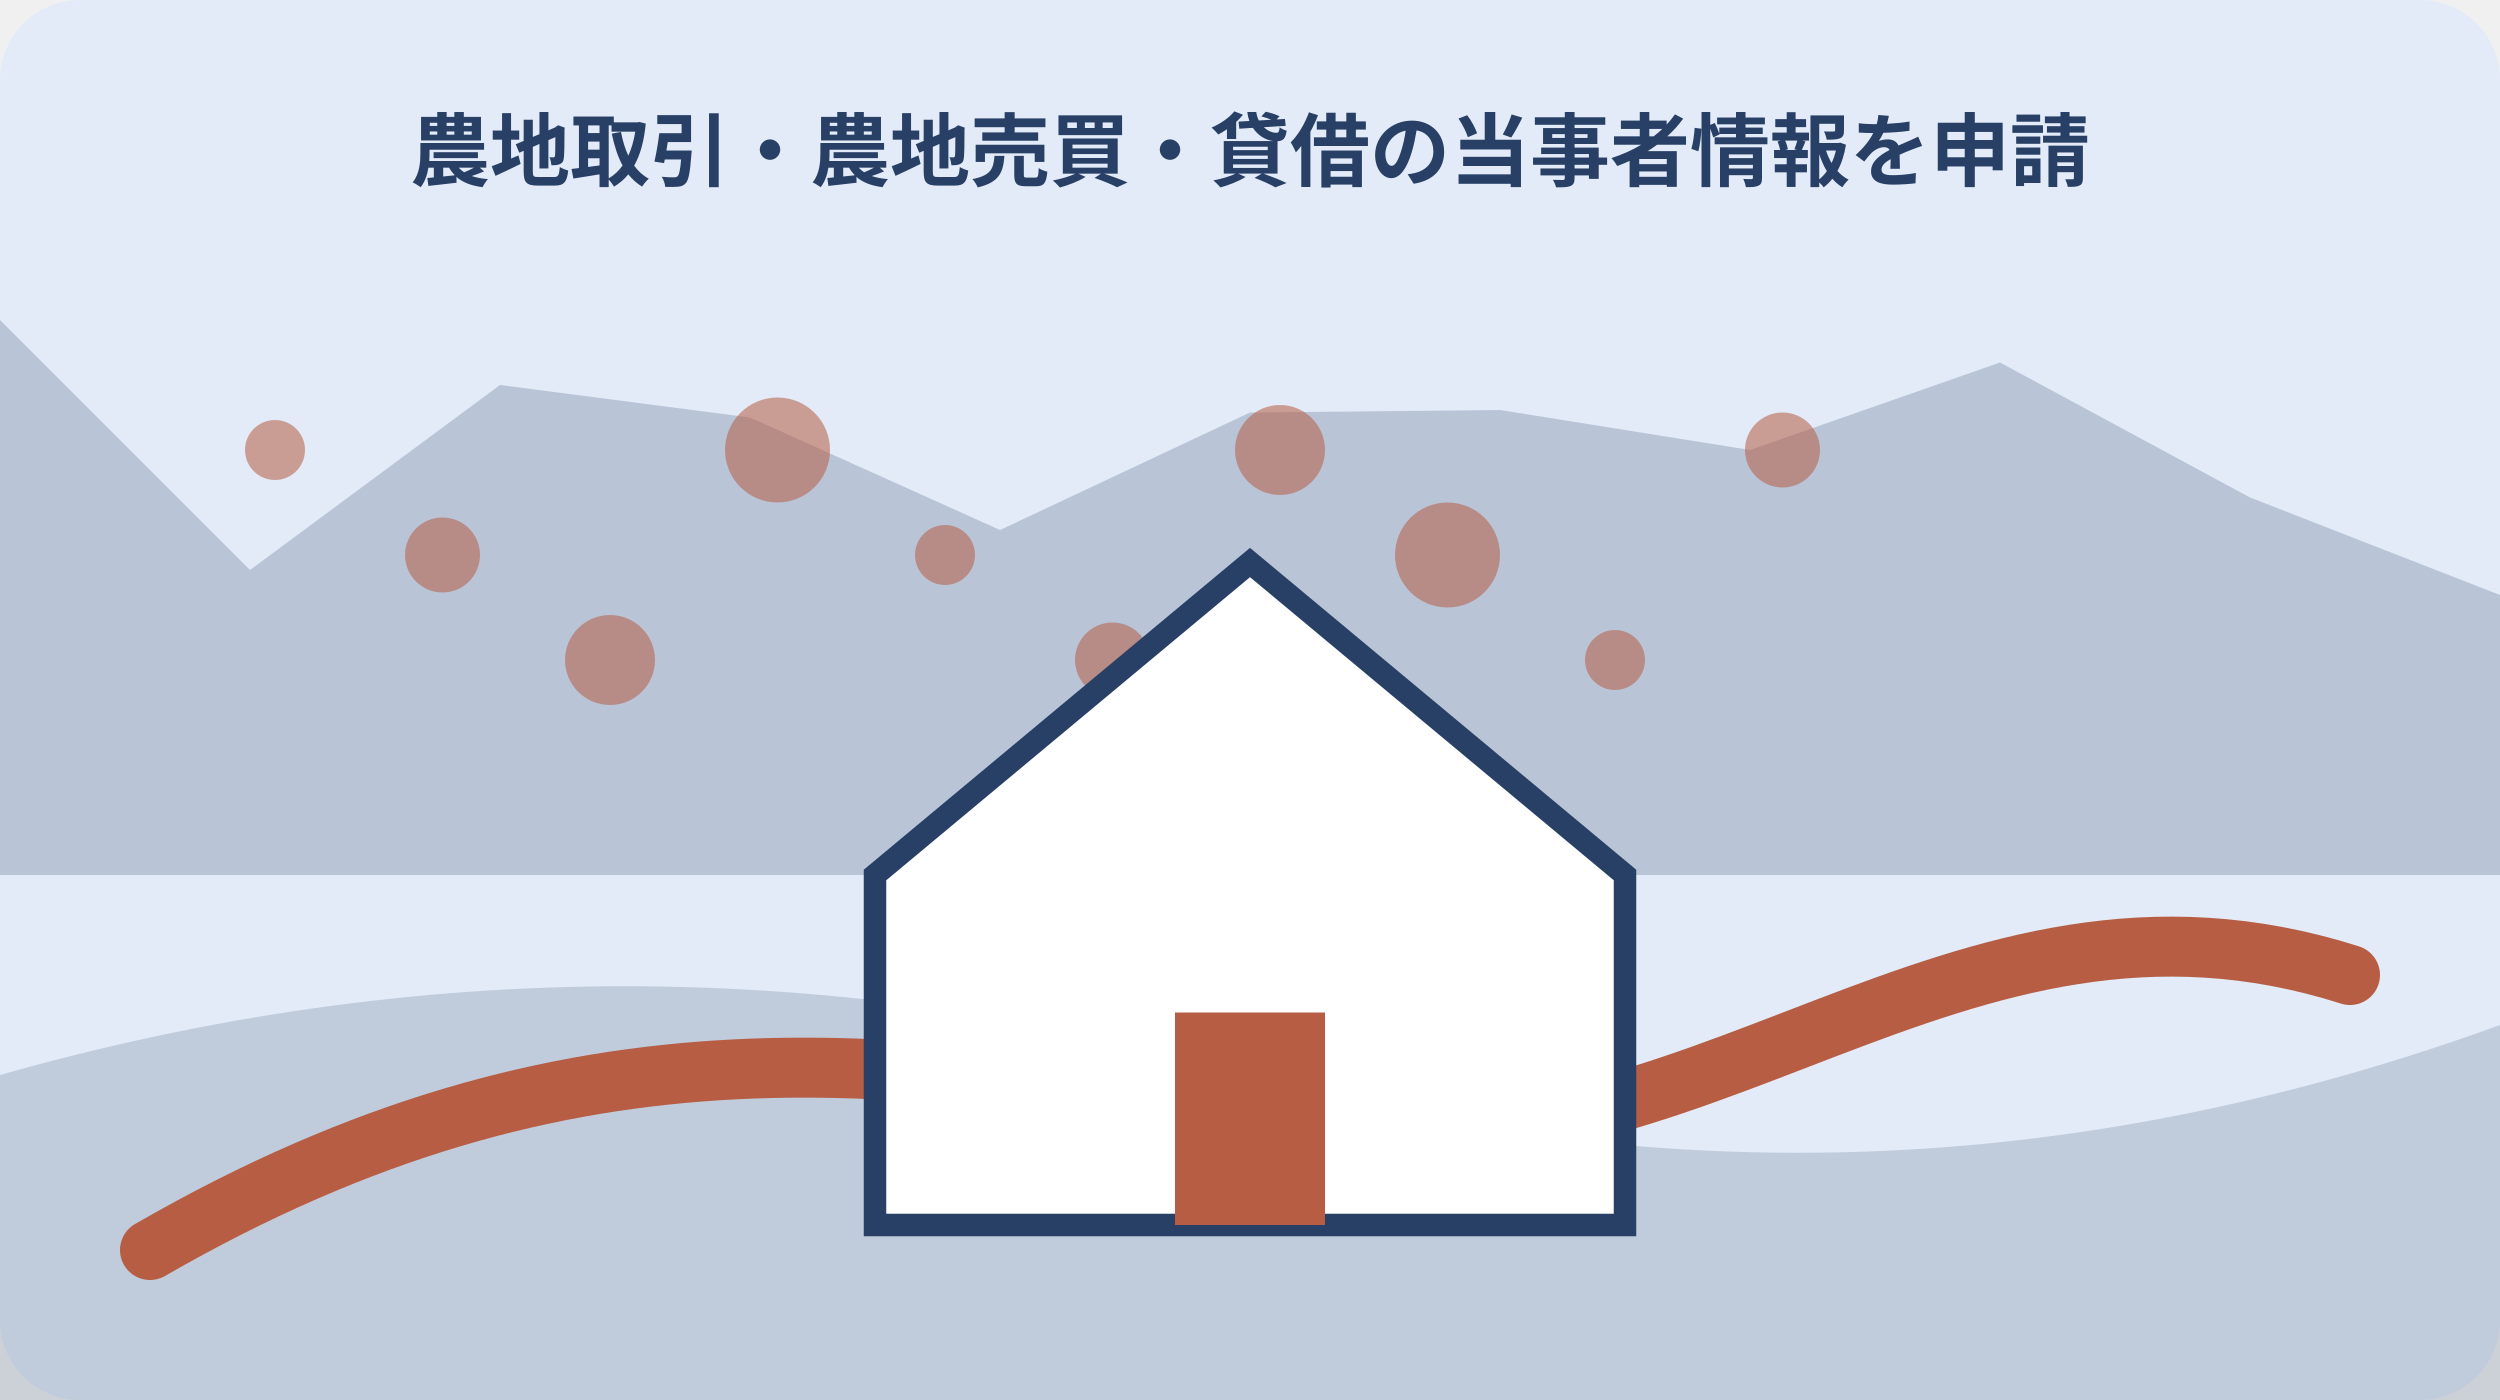
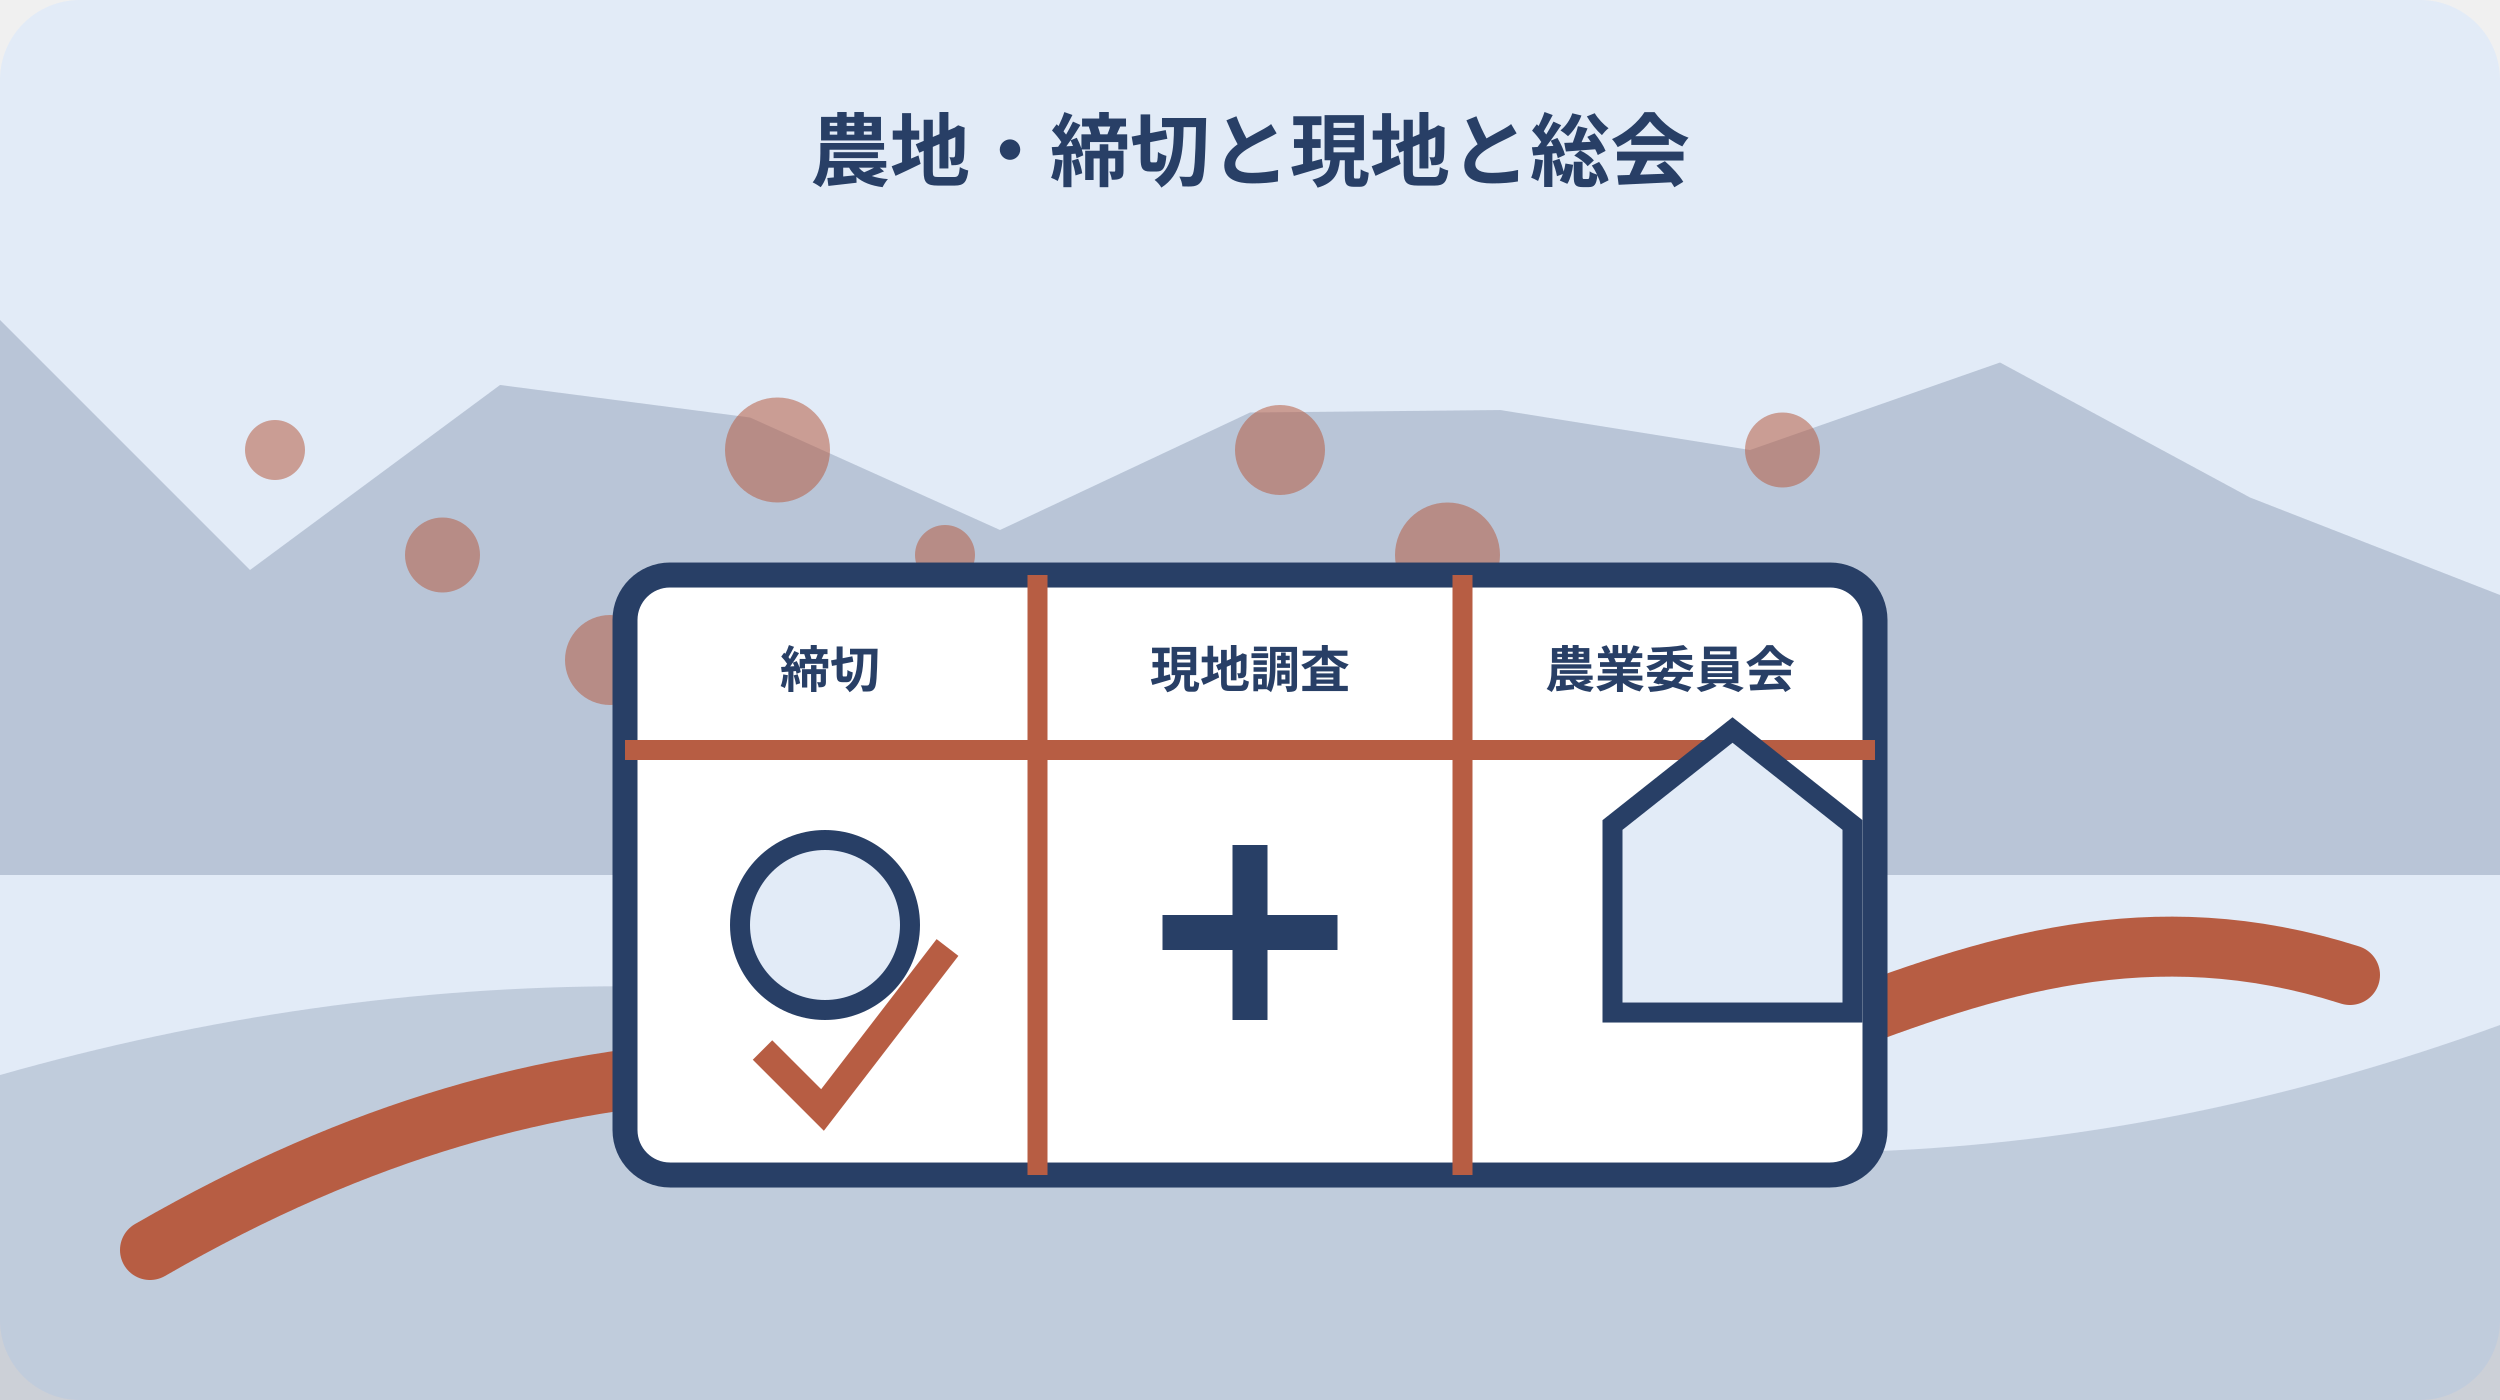
<svg xmlns="http://www.w3.org/2000/svg" width="1000" height="560" viewBox="0 0 1000 560" role="img" aria-labelledby="title desc" data-illustration="mori-editorial" data-topic-id="292" data-scene-index="3">
  <rect width="1000" height="560" rx="32" fill="#e2ebf7" />
  <polygon points="0,128 100,228 200,154 300,167 400,212 500,165 600,164 700,180 800,145 900,199 1000,238 1000,350 0,350" fill="#283f66" opacity=".22" />
  <path d="M0 430 Q250 359 500 430 T1000 410 V560 H0Z" fill="#283f66" opacity=".18" />
  <path d="M60 500 C230 402 360 422 520 450 S780 339 940 390" fill="none" stroke="#b75d43" stroke-width="24" stroke-linecap="round" />
  <circle cx="110" cy="180" r="12" fill="#b75d43" opacity=".55" />
  <circle cx="177" cy="222" r="15" fill="#b75d43" opacity=".55" />
  <circle cx="244" cy="264" r="18" fill="#b75d43" opacity=".55" />
  <circle cx="311" cy="180" r="21" fill="#b75d43" opacity=".55" />
  <circle cx="378" cy="222" r="12" fill="#b75d43" opacity=".55" />
  <circle cx="445" cy="264" r="15" fill="#b75d43" opacity=".55" />
  <circle cx="512" cy="180" r="18" fill="#b75d43" opacity=".55" />
  <circle cx="579" cy="222" r="21" fill="#b75d43" opacity=".55" />
  <circle cx="646" cy="264" r="12" fill="#b75d43" opacity=".55" />
  <circle cx="713" cy="180" r="15" fill="#b75d43" opacity=".55" />
-   <g data-scene="home">
-     <path d="M350 350 500 225l150 125v140H350Z" fill="#fff" stroke="#283f66" stroke-width="9" />
-     <rect x="470" y="405" width="60" height="85" fill="#b75d43" />
+   <g data-scene="farmland-deadline-field-meeting-calendar">
+     <rect x="250" y="230" width="500" height="240" rx="18" fill="#fff" stroke="#283f66" stroke-width="10" />
+     <path d="M250 300h500M415 230v240M585 230v240" stroke="#b75d43" stroke-width="8" />
+     <circle cx="330" cy="370" r="34" fill="#e2ebf7" stroke="#283f66" stroke-width="8" />
+     <path d="M500 338v70m-35-35h70" stroke="#283f66" stroke-width="14" />
+     <path d="M645 405V330l48-38 48 38v75Z" fill="#e2ebf7" stroke="#283f66" stroke-width="8" />
+     <path d="m305 420 24 24 50-65" fill="none" stroke="#b75d43" stroke-width="11" />
+     <g font-family="sans-serif" font-size="20" font-weight="700" fill="#283f66" text-anchor="middle">
+       <text x="332" y="275">締切</text>
+       <text x="500" y="275">現地調査</text>
+       <text x="668" y="275">農業委員会</text>
+     </g>
  </g>
-   <text x="500" y="72" text-anchor="middle" font-family="sans-serif" font-size="32" font-weight="700" fill="#283f66">農地取引・農地売買・貸借の当事者情報を申請</text>
+   <text x="500" y="72" text-anchor="middle" font-family="sans-serif" font-size="32" font-weight="700" fill="#283f66">農地・締切と現地と総会</text>
</svg>
